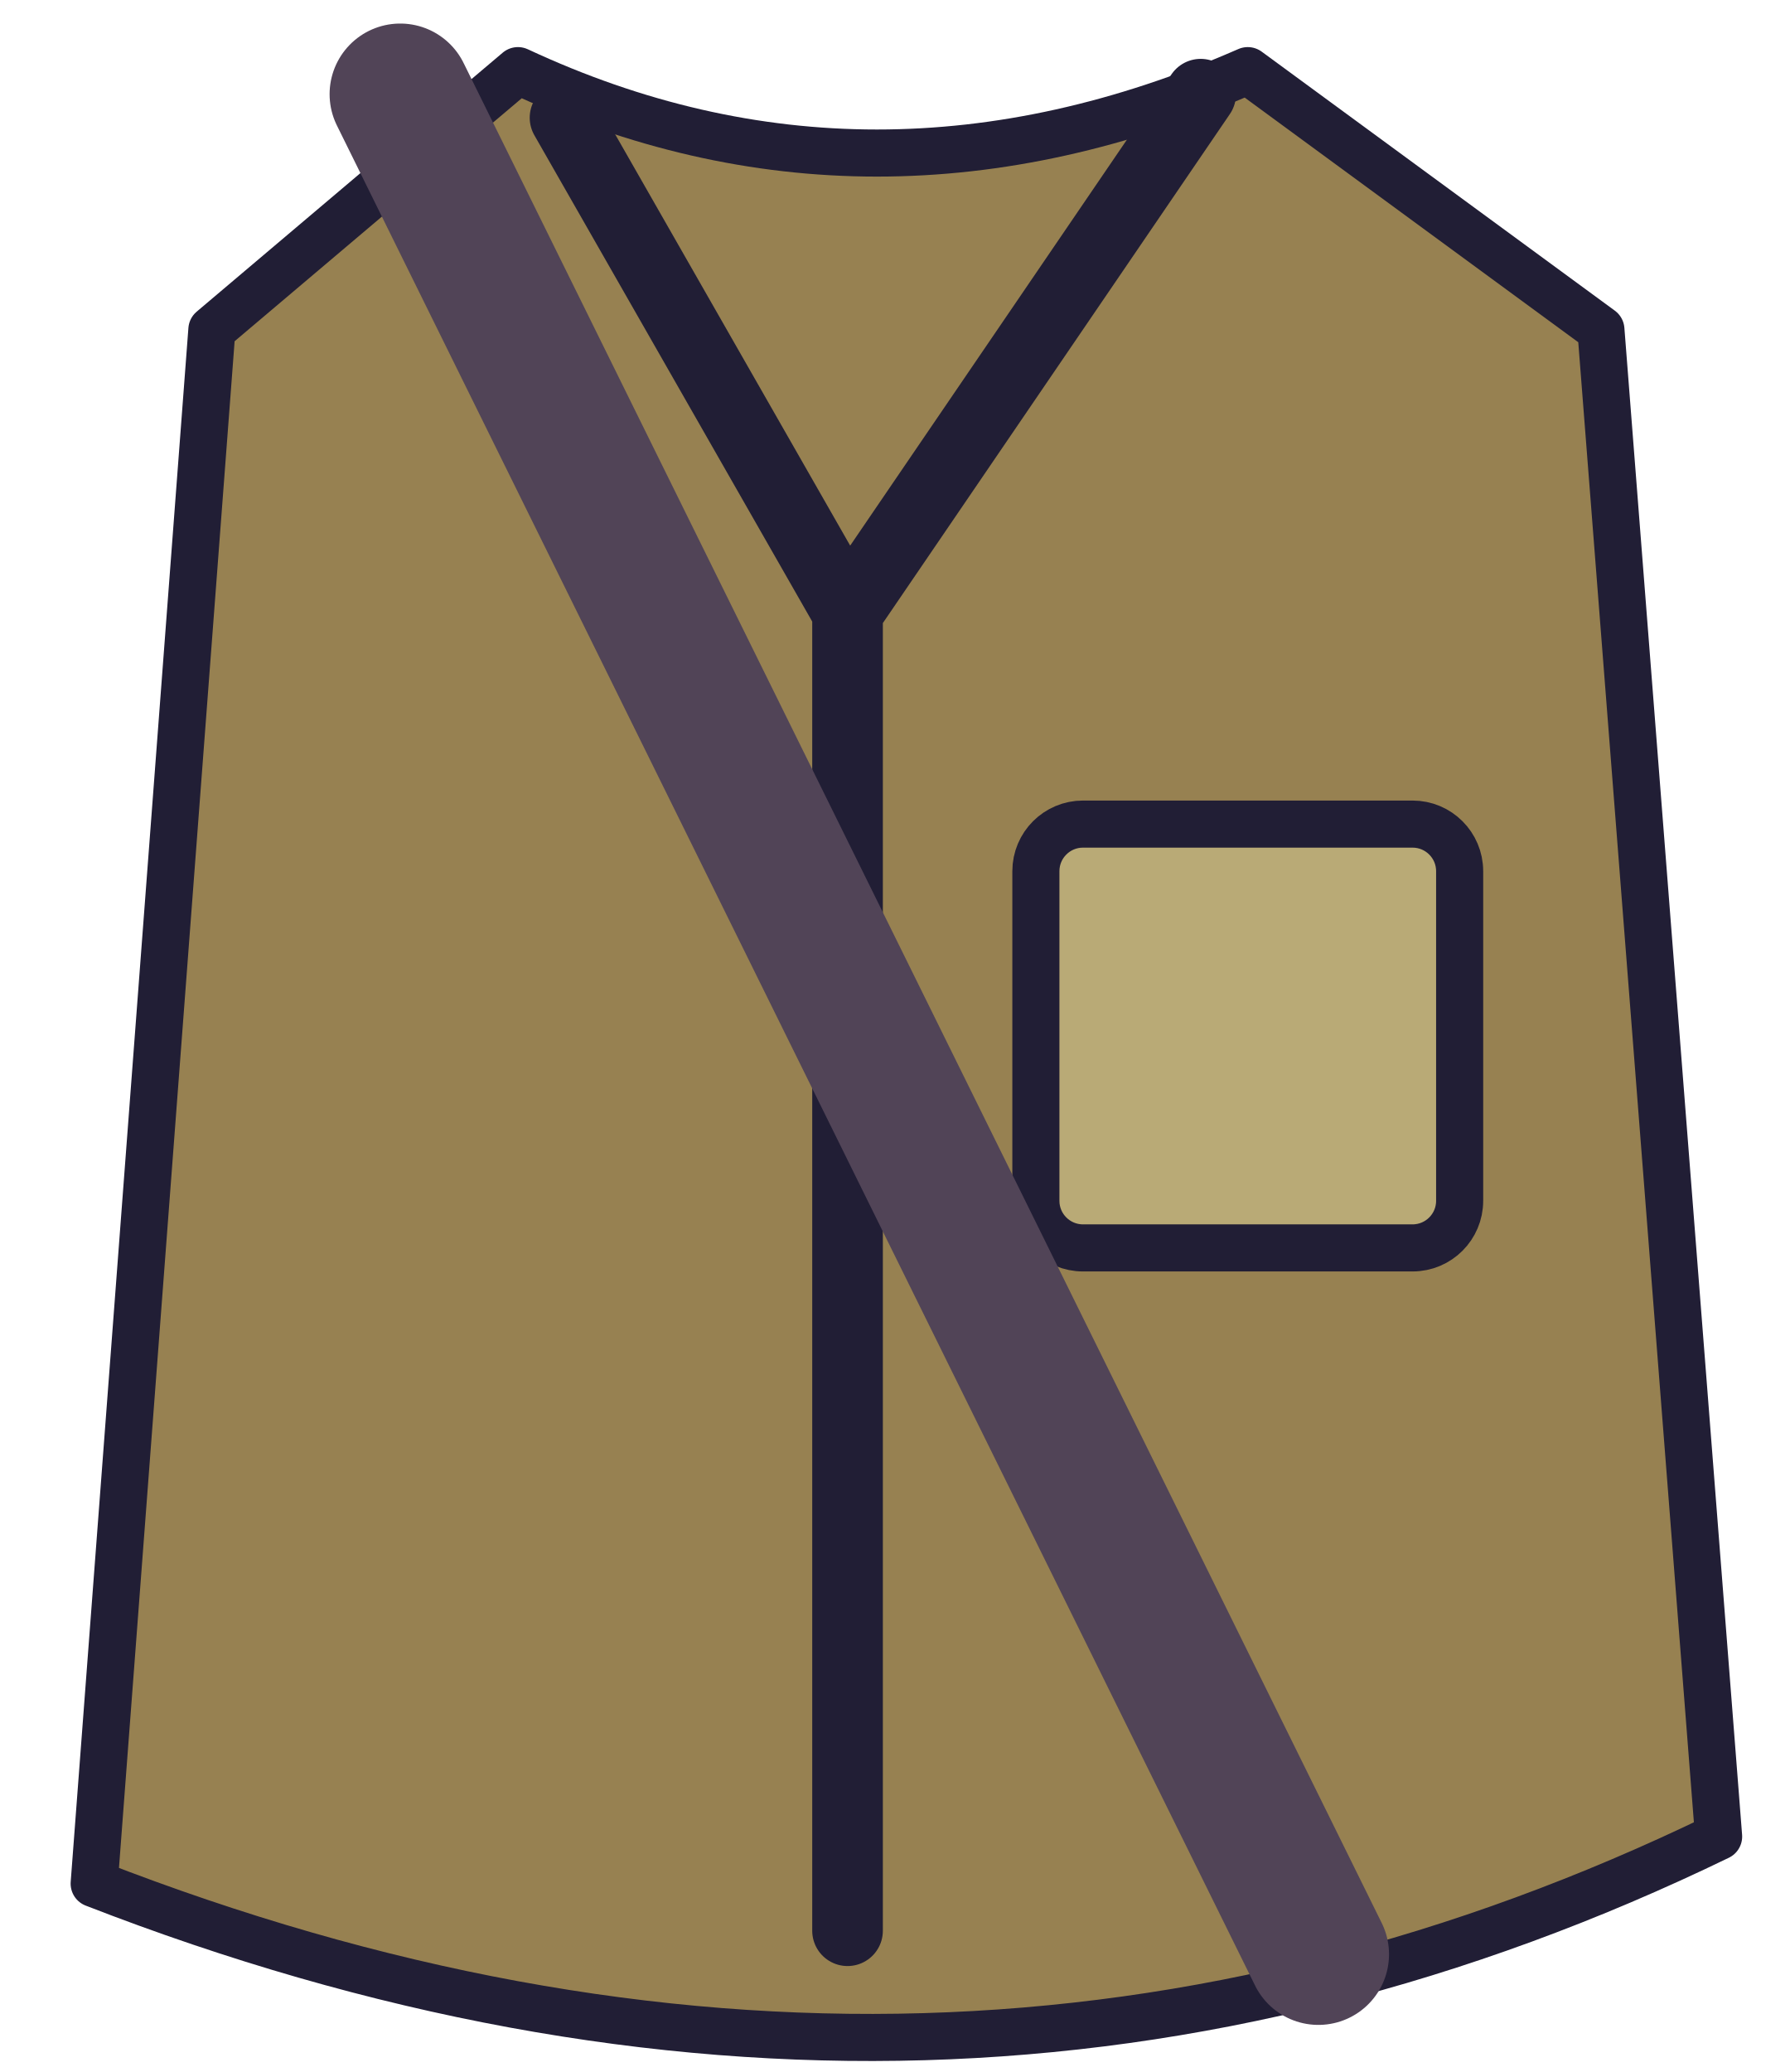
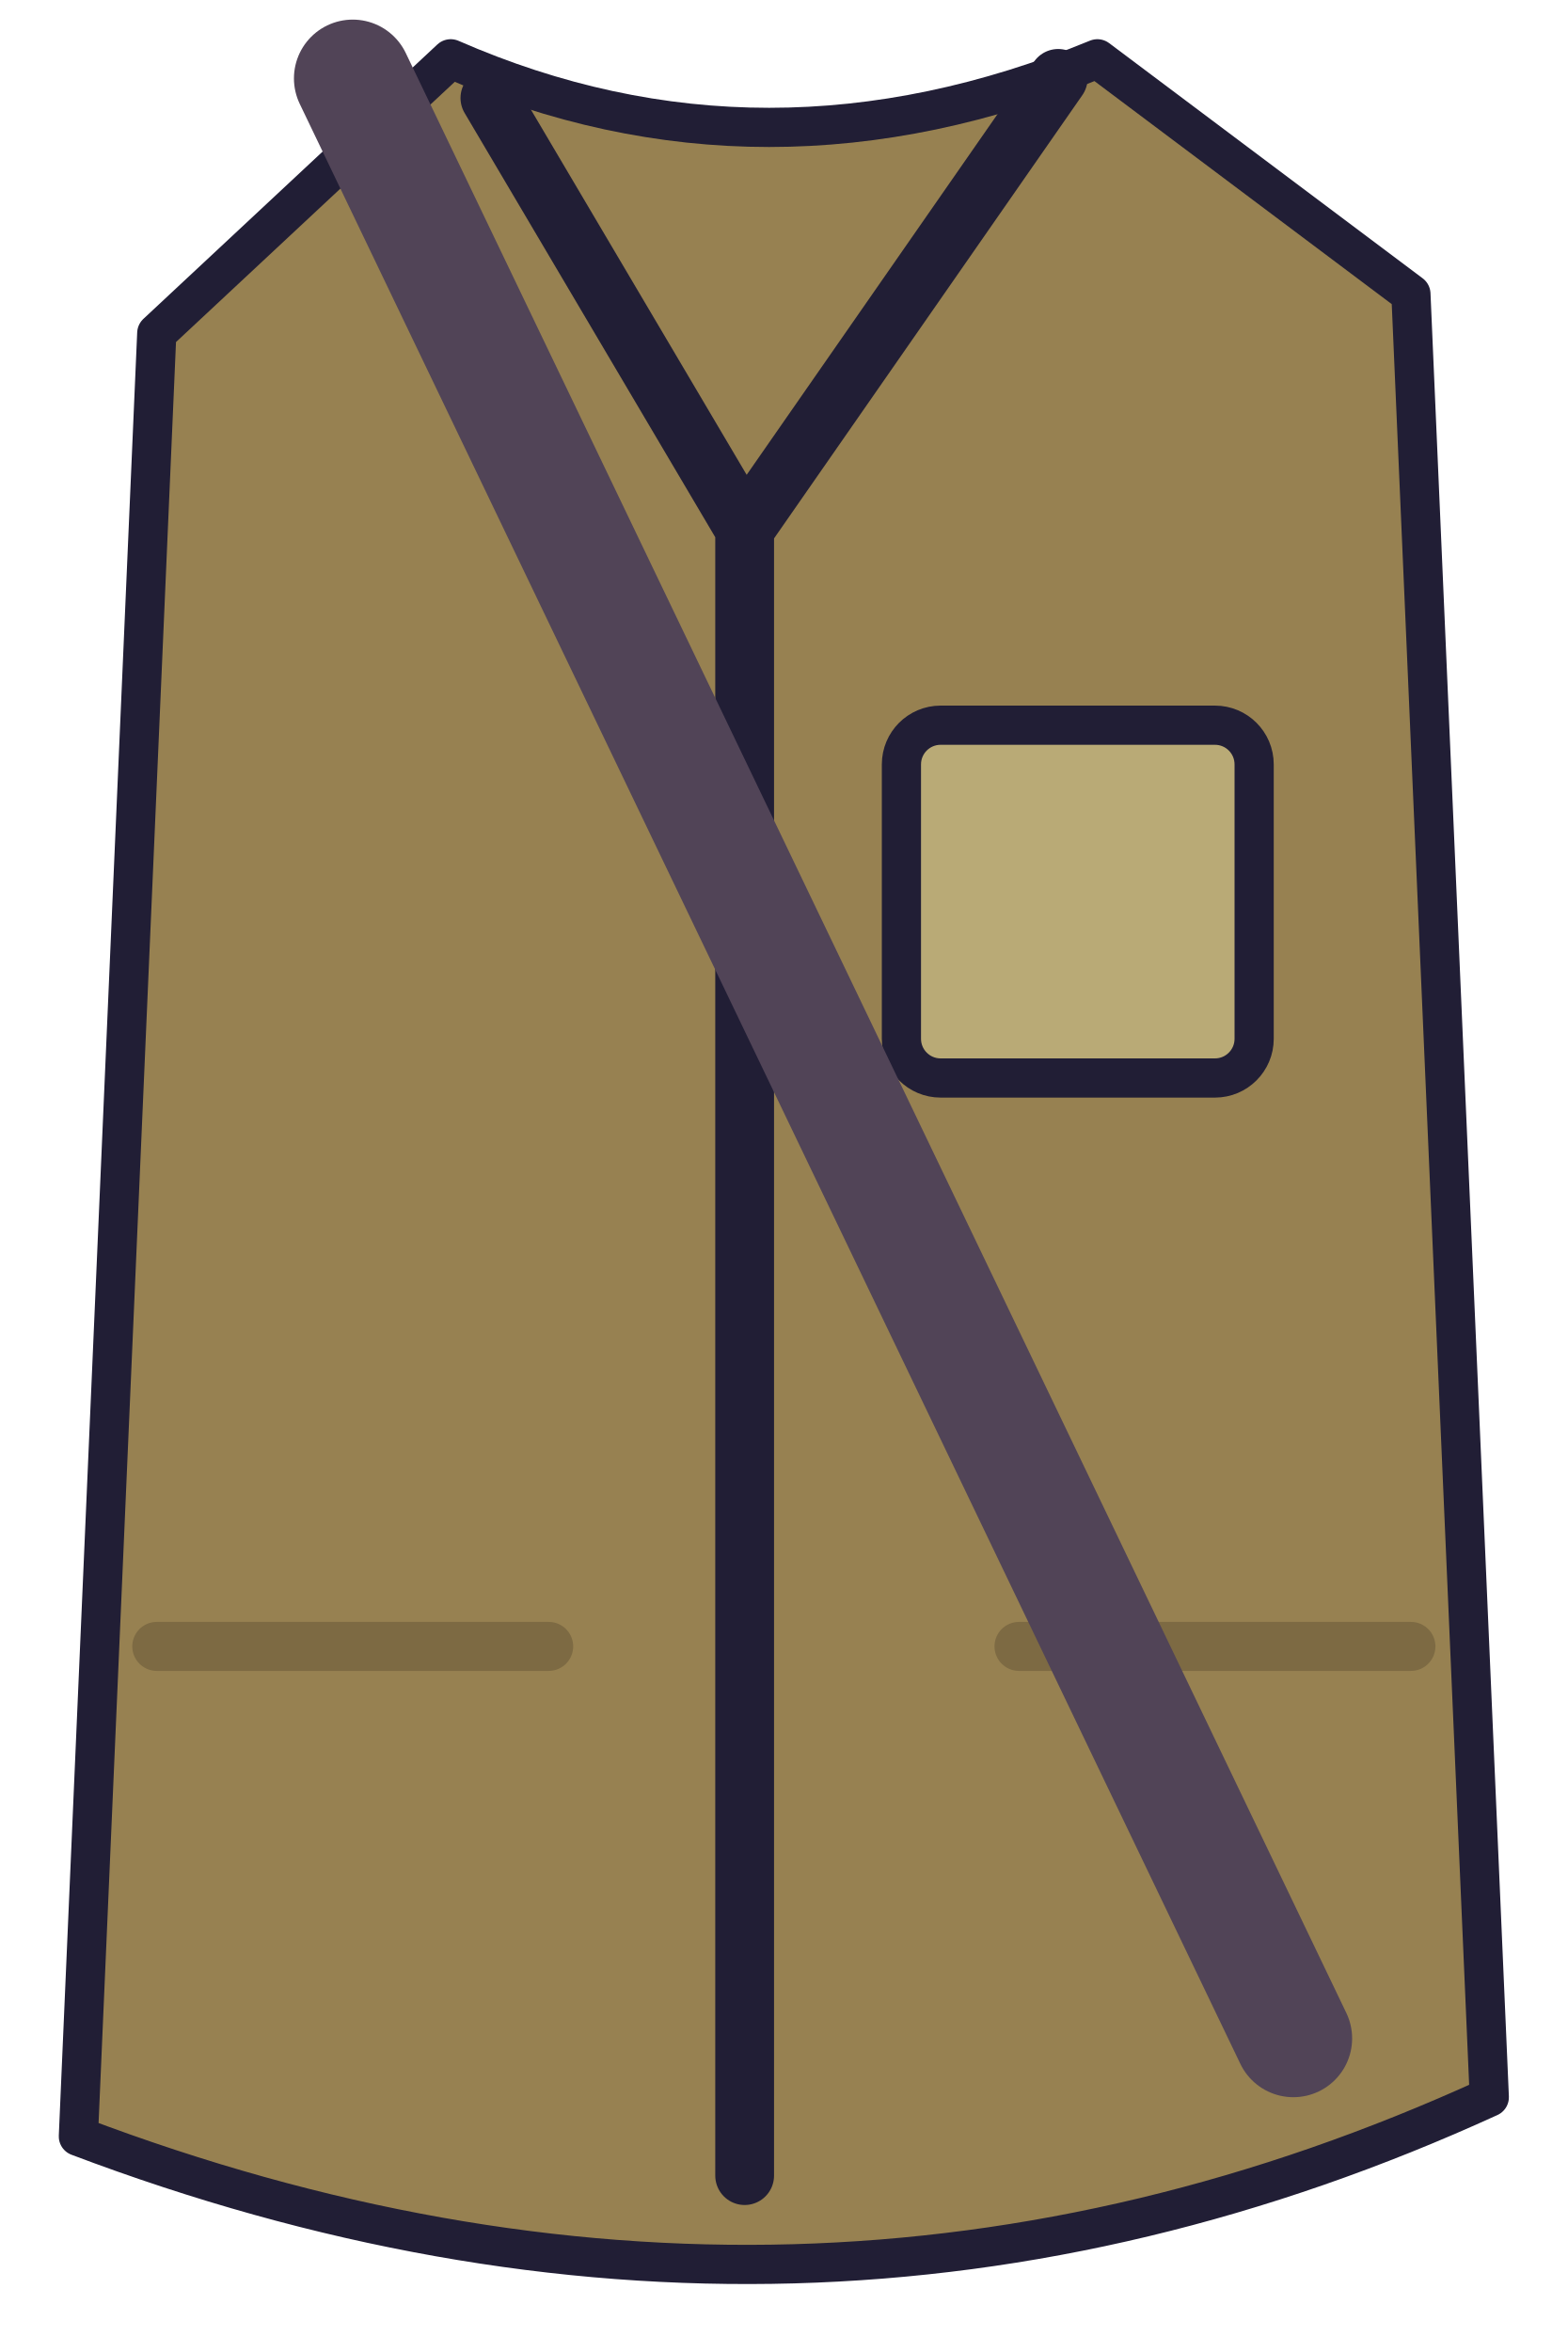
- <svg xmlns="http://www.w3.org/2000/svg" width="76" height="88" viewBox="0 0 76 88">
-   <path d="M22 3q15 7 31 0l15 11 5 64q-33 16 -69 2l5 -66Z" fill="#978151" stroke="#211e35" stroke-width="2" stroke-linejoin="round" stroke-linecap="round" />
-   <path d="M24 5l12 21 15 -22m-15 22v56" fill="none" stroke="#211e35" stroke-width="3" stroke-linejoin="round" stroke-linecap="round" />
-   <rect x="44" y="35" width="18" height="18" rx="2" fill="#b9aa76" stroke="#211e35" stroke-width="2" />
-   <path d="M17 4l39 79" fill="none" stroke="#514457" stroke-width="6" stroke-linejoin="round" stroke-linecap="round" />
+ <svg xmlns="http://www.w3.org/2000/svg" width="80" height="120" viewBox="0 0 80 120">
+   <path d="M23 3q16 7 33 0l16 12 4 92q-35 16 -72 2l4 -92Z" fill="#978151" stroke="#211e35" stroke-width="2" stroke-linejoin="round" stroke-linecap="round" />
+   <path d="M25 5l13 22 16 -23m-16 23v84" fill="none" stroke="#211e35" stroke-width="3" stroke-linejoin="round" stroke-linecap="round" />
+   <rect x="46" y="37" width="18" height="18" rx="2" fill="#b9aa76" stroke="#211e35" stroke-width="2" />
+   <path d="M8 84h20m24 0h20" fill="none" stroke="#7d6a43" stroke-width="2.5" stroke-linecap="round" />
+   <path d="M18 4l48 100" fill="none" stroke="#514457" stroke-width="6" stroke-linejoin="round" stroke-linecap="round" />
</svg>
